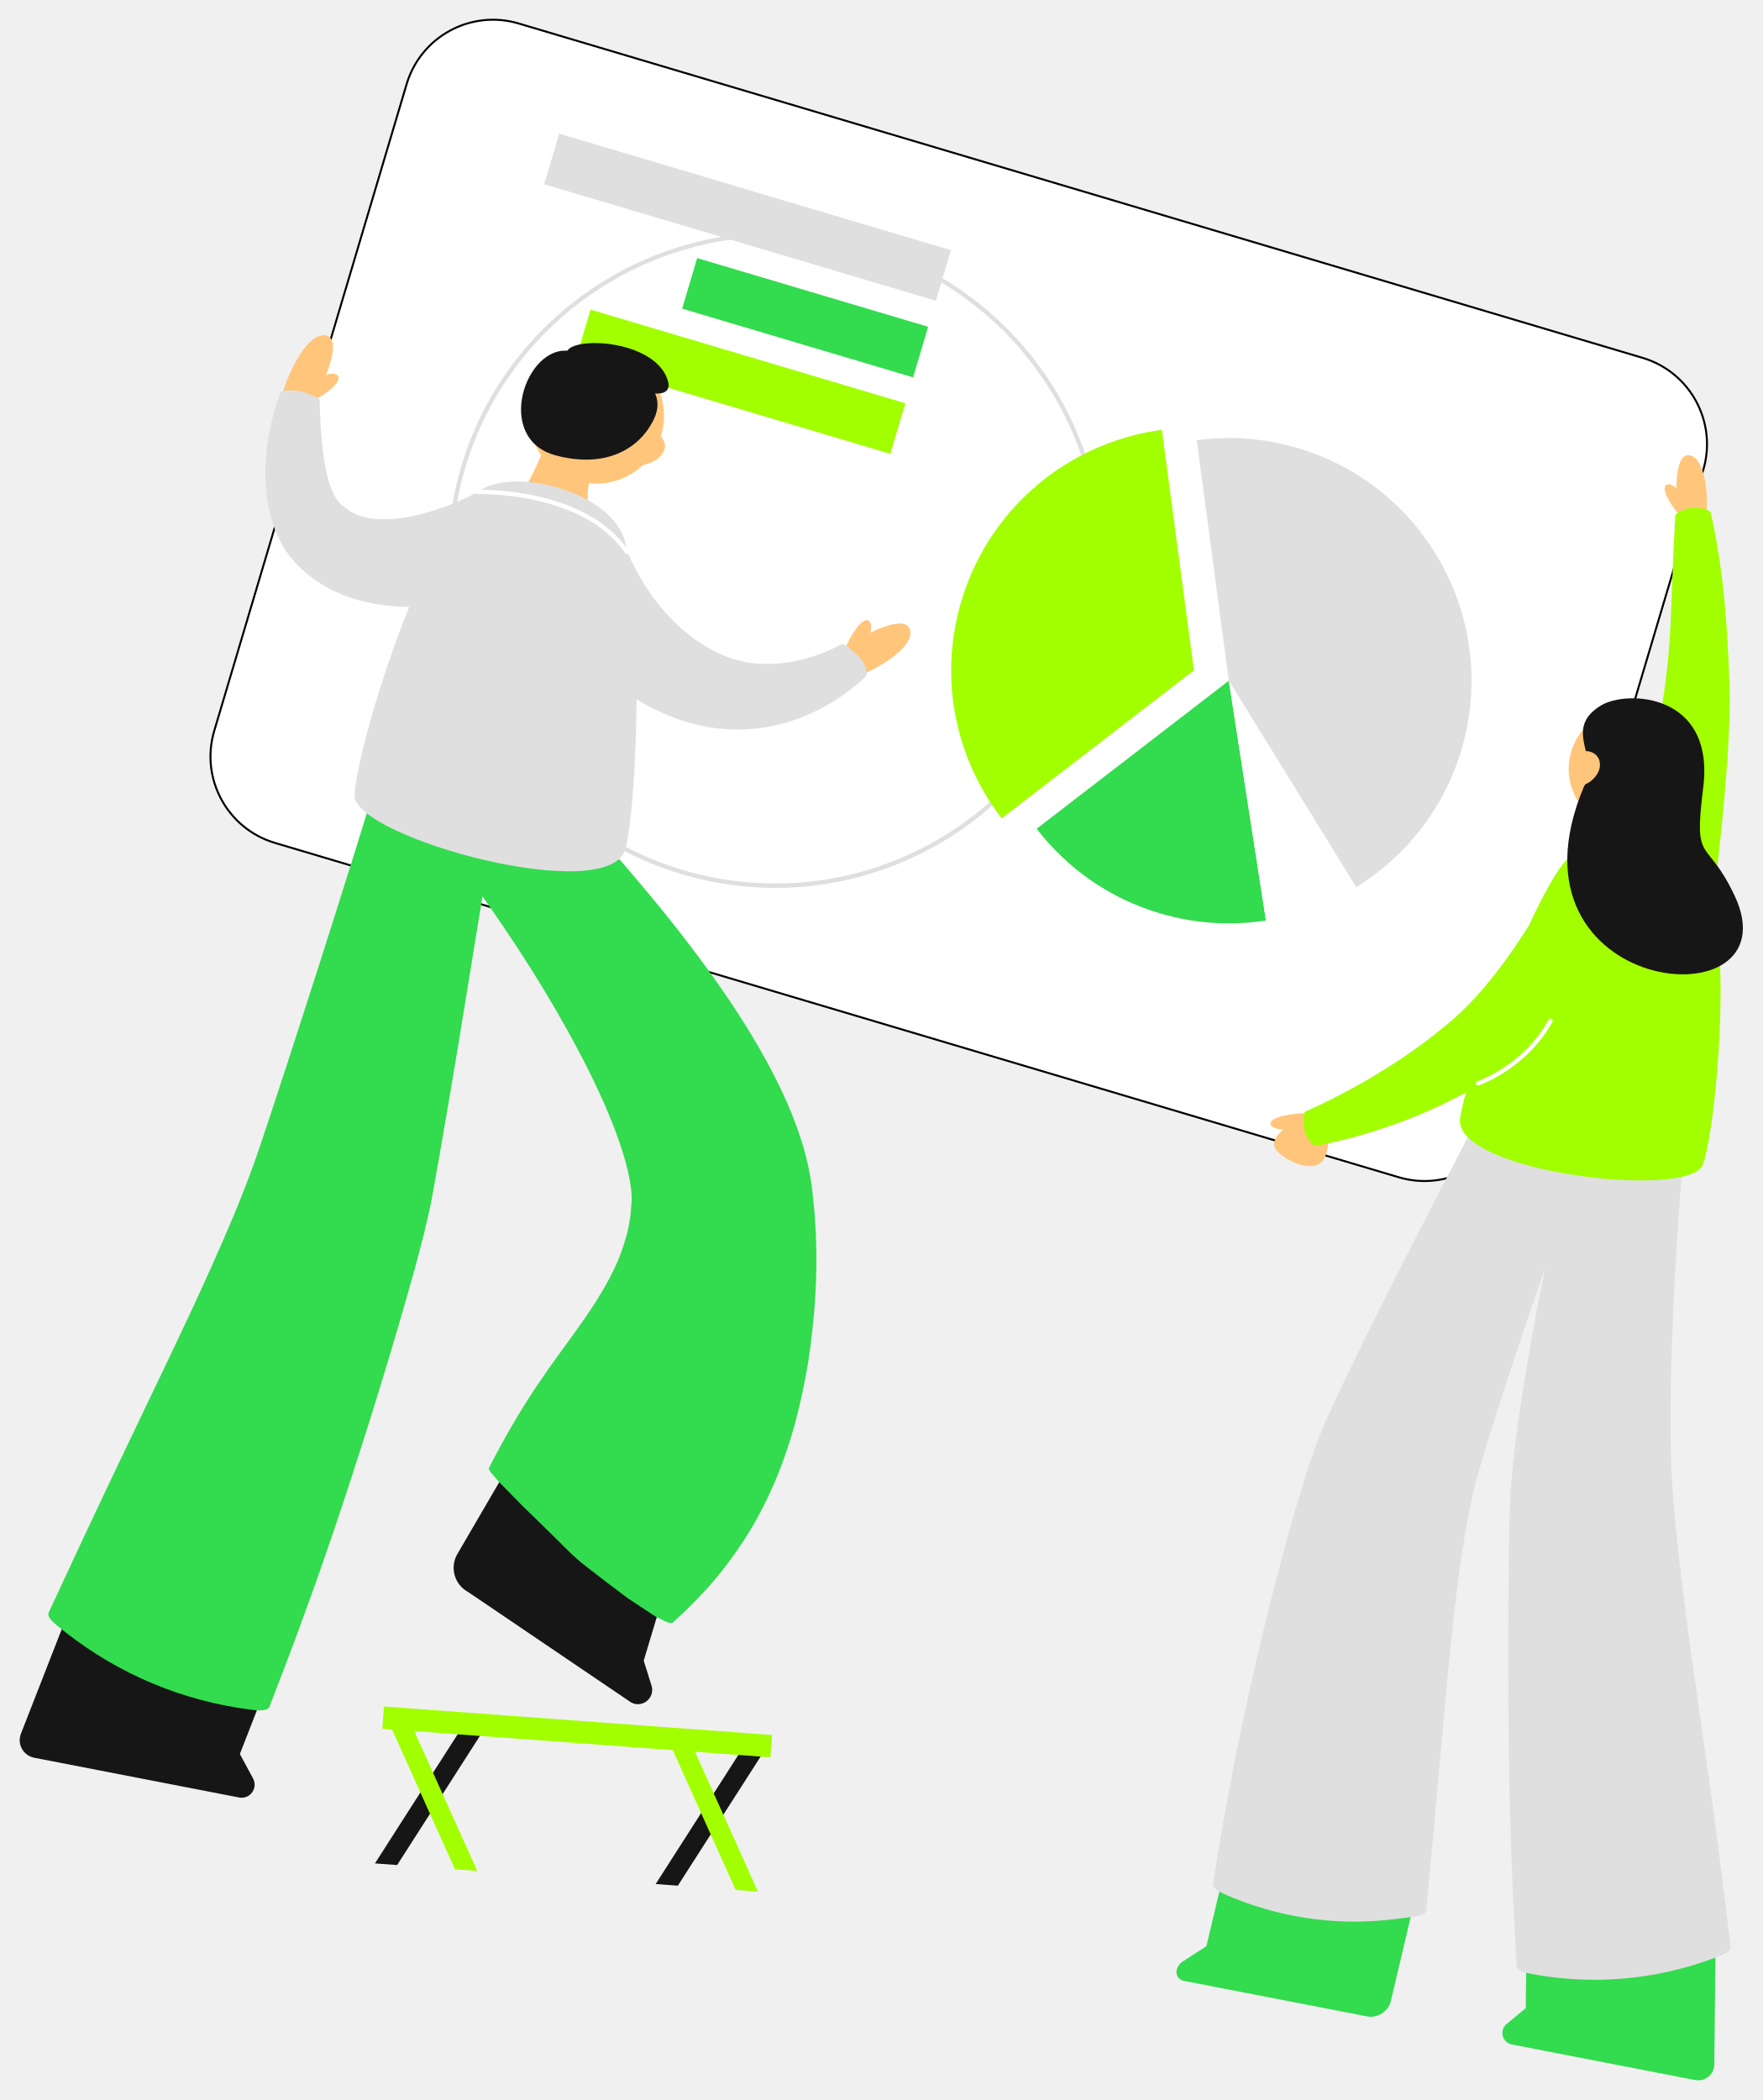
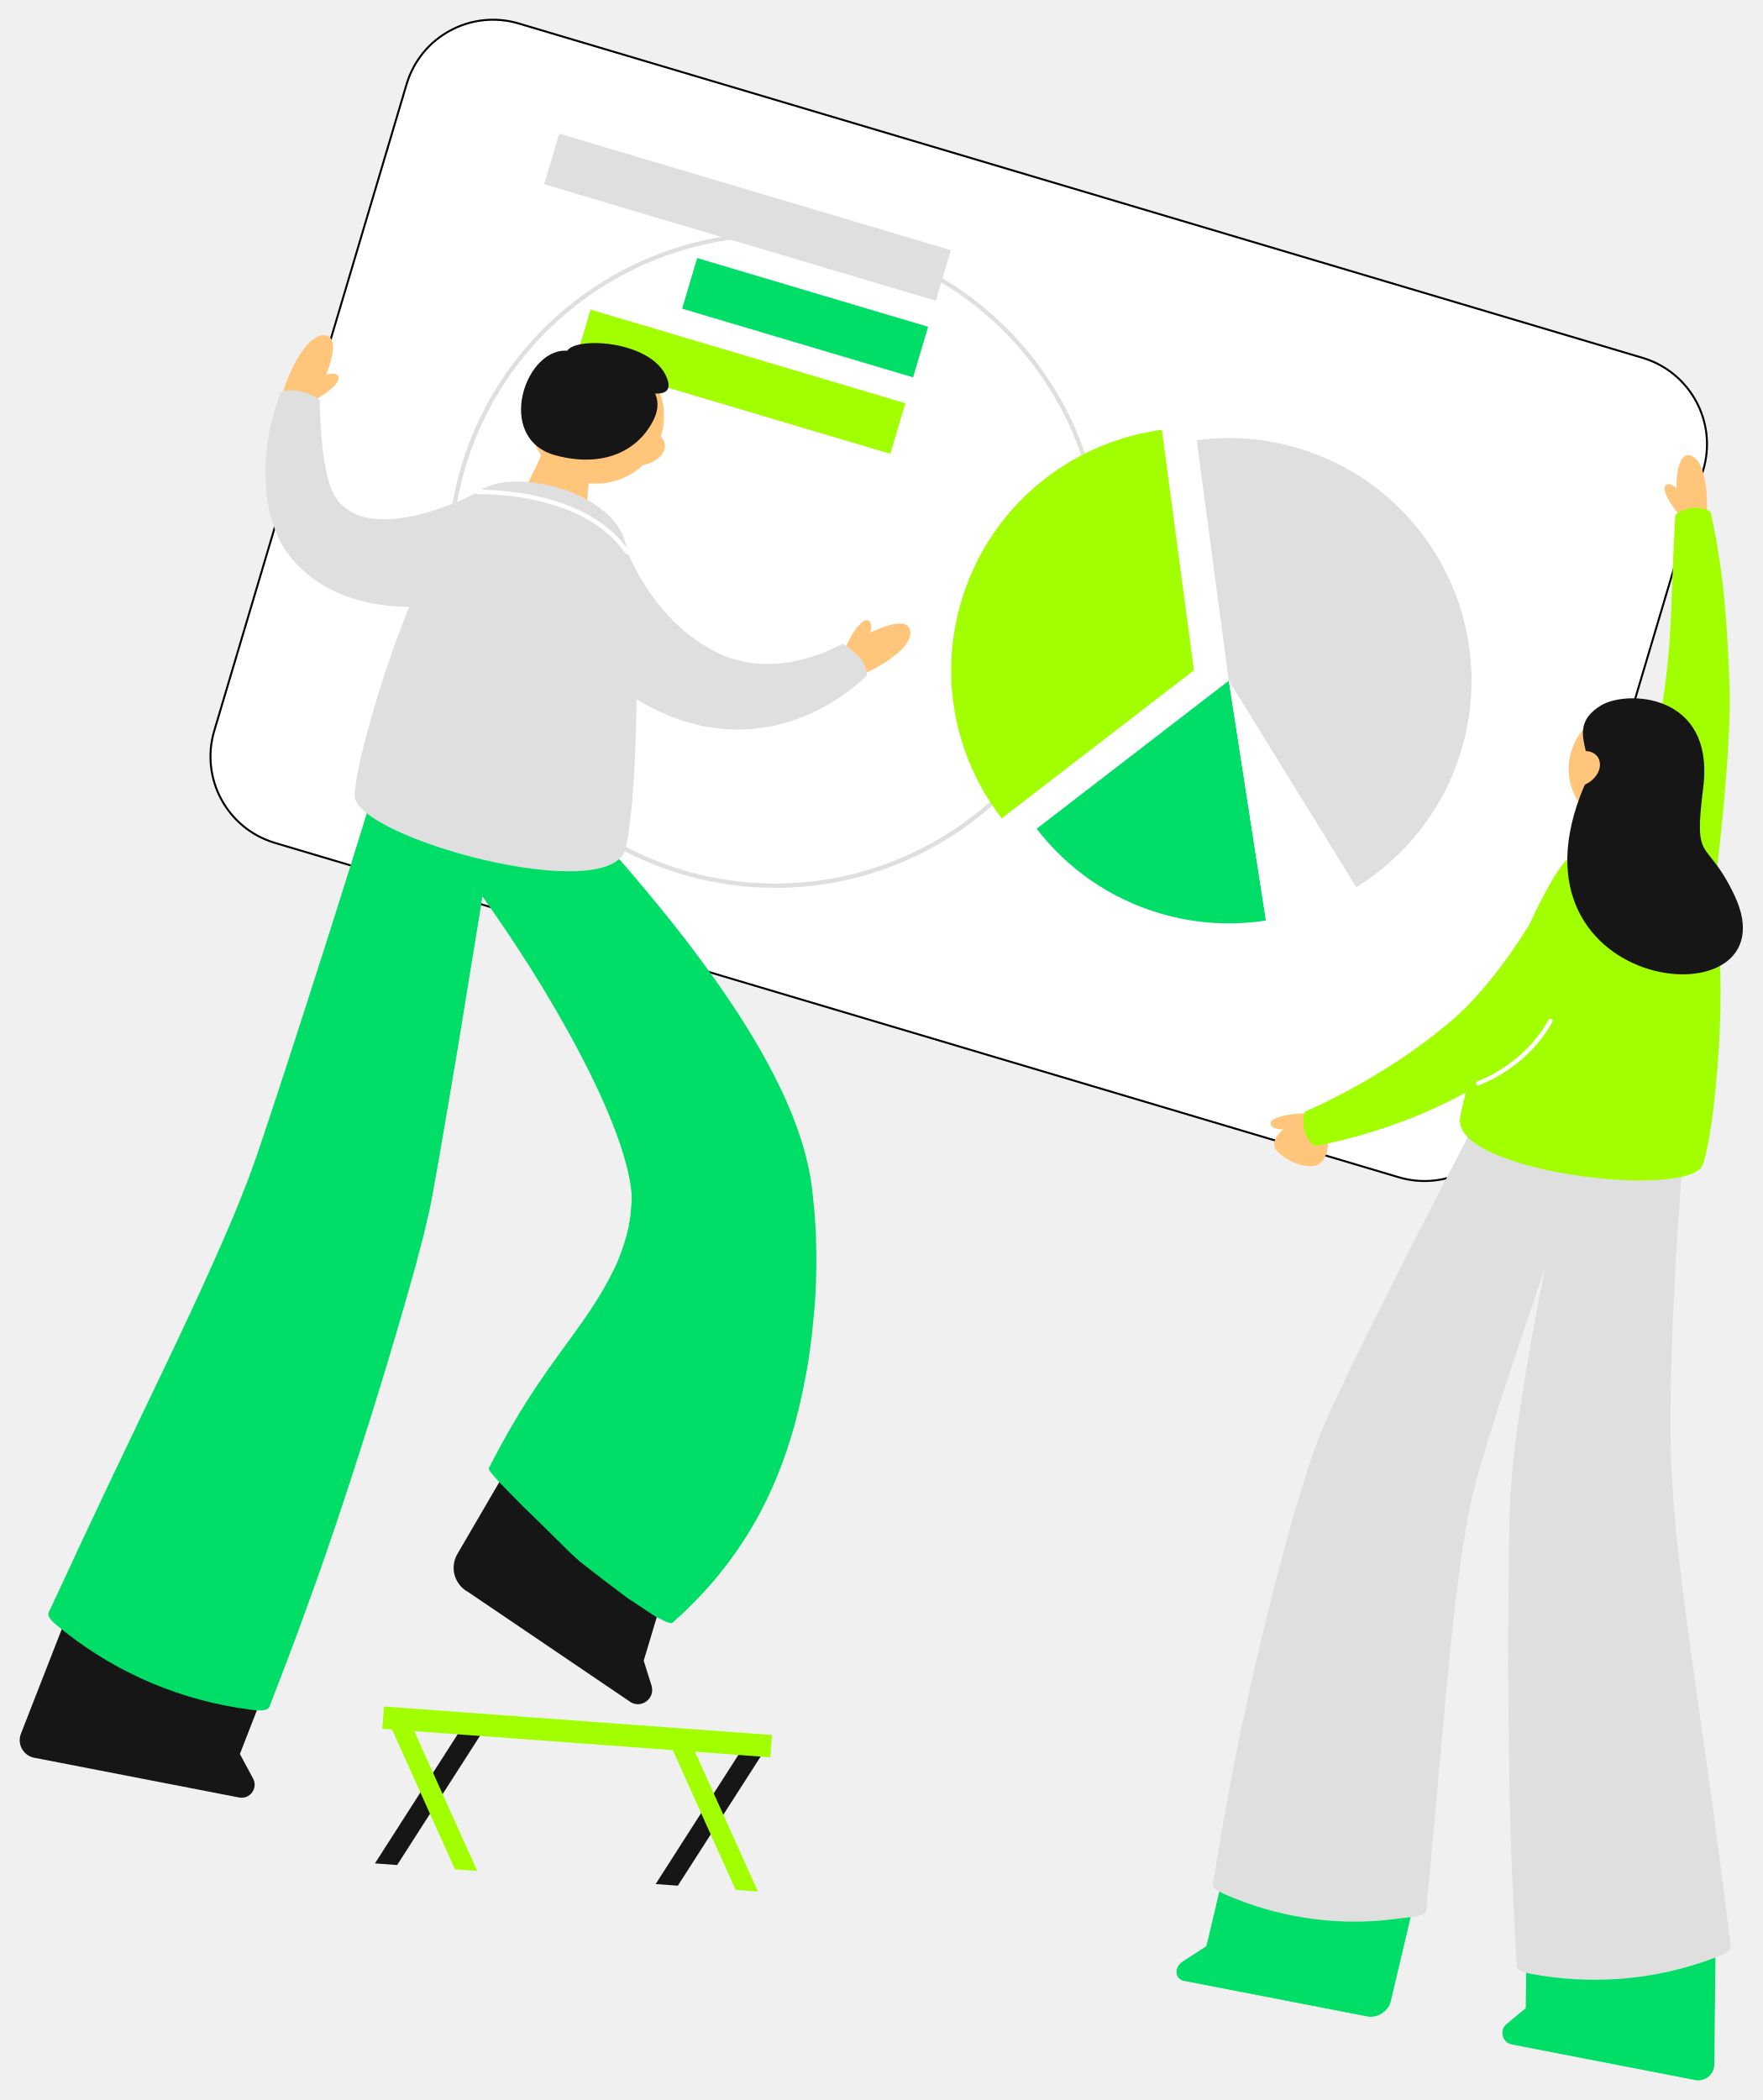
<svg xmlns="http://www.w3.org/2000/svg" width="537.8" height="640.7" viewBox="0.4 5.9 537.8 640.7" fill="none">
  <path d="M427.207 365.078L84.285 263.064C69.73 258.735 61.44 243.426 65.77 228.874L124.469 31.575C128.798 17.022 144.108 8.735 158.663 13.065L501.585 115.078C516.14 119.408 524.43 134.715 520.101 149.268L461.402 346.567C457.072 361.12 441.762 369.407 427.207 365.078Z" fill="white" stroke="black" stroke-width="0.602" />
  <path d="M217.924 274.946C163.791 264.445 128.3 211.88 138.799 157.755C149.298 103.629 201.868 68.146 256.001 78.646C310.134 89.147 345.625 141.712 335.126 195.837C324.628 249.963 272.057 285.446 217.924 274.946ZM255.759 79.896C202.328 69.532 150.442 104.554 140.08 157.976C129.717 211.399 164.746 263.28 218.177 273.644C271.607 284.008 323.493 248.986 333.856 195.564C344.218 142.141 309.189 90.26 255.759 79.896Z" fill="#DFDFDF" />
-   <path d="M386.681 286.744C376.152 288.375 365.11 287.773 354.23 284.528C338.723 279.926 325.878 270.654 316.705 258.745L375.341 213.578L386.681 286.744Z" fill="#33DB4E" />
+   <path d="M386.681 286.744C376.152 288.375 365.11 287.773 354.23 284.528C338.723 279.926 325.878 270.654 316.705 258.745L375.341 213.578L386.681 286.744Z" fill="#00DE68" />
  <path d="M365.561 140.202C375.603 138.854 386.114 139.543 396.458 142.63C435.643 154.283 457.959 195.513 446.307 234.692C440.894 252.849 429.134 267.37 414.186 276.6L375.341 213.606L365.556 140.228L365.561 140.202Z" fill="#DFDFDF" />
  <path d="M303.157 251.579C291.324 233.885 287.172 211.28 293.733 189.293C301.886 161.889 324.48 142.769 350.75 137.708C352.127 137.435 353.52 137.219 354.908 137.029L364.693 210.406L306.057 255.572C305.041 254.267 304.081 252.947 303.157 251.579Z" fill="#A2FF00" />
  <path d="M386.681 286.744L375.342 213.579L414.186 276.573C405.841 281.708 396.493 285.19 386.686 286.718L386.681 286.744Z" fill="white" />
  <path d="M176.01 115.788L272.055 144.36L276.646 128.931L180.6 100.359L176.01 115.788Z" fill="#A2FF00" />
-   <path d="M208.536 100.066L279.007 121.03L283.597 105.601L213.126 84.637L208.536 100.066Z" fill="#33DB4E" />
+   <path d="M208.536 100.066L279.007 121.03L283.597 105.601L213.126 84.637L208.536 100.066Z" fill="#00DE68" />
  <path d="M218.344 153.771L265.121 167.687L269.712 152.257L222.934 138.342L218.344 153.771Z" fill="white" />
  <path d="M166.44 62.105L285.951 97.658L290.541 82.229L171.031 46.676L166.44 62.105Z" fill="#DFDFDF" />
  <path d="M179.048 167.789C175.413 169.677 156.876 161.192 159.72 156.422C161.729 153.03 164.747 147.078 166.935 141.235C167.831 138.843 168.592 136.451 169.068 134.274L182.85 144.43C180.442 149.879 179.739 154.2 179.675 157.592C179.539 163.589 181.361 166.59 179.048 167.789Z" fill="#FFC67B" />
  <path d="M201.167 141.308C205.858 130.924 201.241 118.702 190.854 114.012C180.468 109.321 168.245 113.937 163.555 124.321C158.864 134.706 163.481 146.927 173.867 151.618C184.253 156.309 196.476 151.693 201.167 141.308Z" fill="#FFC67B" />
  <path d="M203.304 142.049C203.452 139.755 200.158 135.982 196.229 138.273C192.299 140.563 192.014 147.883 194.543 147.941C198.148 148.019 203.056 145.837 203.304 142.049Z" fill="#FFC67B" />
  <path d="M174.3 113.002C184.01 114.616 206.241 120.63 199.899 133.825C195.408 143.192 184.839 148.787 170.038 144.862C150.845 139.762 160.872 110.775 174.3 113.002Z" fill="#161616" />
  <path d="M174.295 115.811C176.41 118.004 209.43 133.999 203.741 120.847C198.046 107.721 167.209 108.466 174.295 115.811Z" fill="#161616" />
  <path d="M94.206 130.909C98.239 125.721 105.855 109.018 99.666 108.196C93.471 107.4 87.181 122.415 86.397 127.017C85.612 131.619 94.211 130.883 94.211 130.883L94.206 130.909Z" fill="#FFC67B" />
  <path d="M95.516 128.327C98.442 127.166 105.628 122.157 103.282 120.324C100.936 118.492 94.684 123.141 93.248 124.834C91.812 126.528 95.516 128.327 95.516 128.327Z" fill="#FFC67B" />
  <path d="M255.864 205.354C260.744 200.952 276.833 192.106 278.107 198.215C279.381 204.324 264.843 211.715 260.303 212.834C255.764 213.952 255.869 205.328 255.869 205.328L255.864 205.354Z" fill="#FFC67B" />
  <path d="M258.317 203.858C259.251 200.852 263.712 193.316 265.717 195.514C267.722 197.713 263.558 204.28 261.98 205.865C260.408 207.424 258.343 203.863 258.343 203.863L258.317 203.858Z" fill="#FFC67B" />
  <path d="M21.451 497.289L6.793 534.832C5.553 538.022 7.493 541.532 10.852 542.183L73.343 554.305C76.65 554.946 79.215 551.473 77.606 548.486L73.594 541.036L80.697 522.801L21.451 497.289Z" fill="#161616" />
  <path d="M160.934 444.032L139.756 480.364C137.642 484.438 139.205 489.469 143.27 491.635L192.987 525.322C196.415 527.148 200.339 523.911 199.199 520.178L196.814 512.557L204.381 487.335L160.929 444.058L160.934 444.032Z" fill="#161616" />
-   <path d="M248.754 406.931C249.346 400.536 249.568 393.96 249.467 387.376L249.345 382.436L249.04 377.46C248.979 375.828 248.74 374.133 248.579 372.454L248.336 369.949L248.177 368.54L247.986 367.018C246.8 359.062 244.661 352.541 242.311 346.548C239.935 340.549 237.277 335.171 234.495 330.012C228.895 319.741 222.766 310.529 216.374 301.698C209.981 292.867 203.337 284.501 196.485 276.364C193.086 272.301 189.624 268.28 186.1 264.3L180.765 258.376L175.195 252.406C169.003 245.748 158.841 244.371 151.052 249.29C149.532 242.917 144.803 237.488 138.097 235.431C128.003 232.311 117.284 237.985 114.164 248.077L114.154 248.13C107.374 270.128 100.428 292.147 93.346 314.033C89.816 324.991 86.264 335.918 82.676 346.757L79.971 354.85L78.595 358.878C78.145 360.222 77.73 361.249 77.311 362.438L76.046 365.893L74.6 369.584C73.606 372.065 72.673 374.505 71.58 377.075C63.053 397.357 53.056 417.974 43.24 438.492L35.871 453.919C33.388 459.056 30.979 464.235 28.543 469.408C26.108 474.582 23.651 479.724 21.294 484.913L17.682 492.668L15.879 496.532L15.422 497.497C15.278 497.82 15.082 498.133 15.163 498.554C15.245 499.381 16.063 500.458 18.148 502.105L20.369 503.887C36.36 516.443 55.864 524.954 77.508 527.586C80.147 527.908 81.519 527.661 82.182 527.168C82.529 526.912 82.647 526.583 82.77 526.229L83.159 525.197L84.737 521.1L87.858 512.952C89.938 507.521 91.971 502.053 93.926 496.571C97.936 485.651 101.726 474.608 105.386 463.54C112.726 441.3 119.634 419.056 126.172 395.796C127.024 392.936 127.782 389.868 128.576 386.888L129.751 382.362L130.878 377.529C131.238 375.951 131.68 374.227 131.932 372.79L132.718 368.458L134.26 359.815C136.273 348.32 138.199 336.861 140.119 325.429L147.612 279.418L150.177 283.049L154.327 289.095C157.076 293.167 159.737 297.276 162.367 301.406C167.571 309.682 172.478 318.09 176.923 326.516C181.372 334.916 185.37 343.418 188.403 351.597C189.91 355.671 191.187 359.674 192.014 363.346C192.873 366.998 193.267 370.397 193.114 372.582L192.929 374.789C192.84 375.663 192.835 376.526 192.663 377.411L192.231 380.056C192.06 380.941 191.831 381.842 191.607 382.717C190.624 386.255 189.396 389.798 187.658 393.324C184.302 400.318 179.665 407.091 174.835 413.745C169.948 420.415 165.051 427.137 160.583 434.293C158.346 437.884 156.177 441.543 154.098 445.3C153.063 447.152 152.044 449.062 151.062 450.924L149.637 453.673C149.637 453.673 149.492 453.861 149.556 454.09C149.573 454.282 149.877 454.665 150.102 455.033C150.165 455.126 150.181 455.183 150.317 455.318L150.715 455.773L151.485 456.679L152.255 457.585C152.412 457.75 152.475 457.844 152.7 458.076L153.49 458.878L159.827 465.348L165.352 470.715L171.023 476.299L174.173 479.422C175.81 481.01 177.546 482.508 179.401 483.948L185.723 488.822L191.899 493.477L199.491 498.489L200.452 499.107C200.739 499.298 200.843 499.318 201.042 499.411L202.127 499.946L203.212 500.48L203.754 500.748C203.927 500.835 203.984 500.819 204.109 500.87C204.546 500.982 205.057 501.135 205.281 501.098C205.556 501.07 205.67 500.903 205.825 500.798L209.245 497.652C211.438 495.539 213.527 493.404 215.548 491.203C219.564 486.795 223.204 482.099 226.515 477.149C233.136 467.25 238.18 456.153 241.773 444.315C243.595 438.401 245 432.272 246.176 426.07C247.378 419.874 248.158 413.488 248.724 407.087L248.754 406.931Z" fill="#33DB4E" />
+   <path d="M248.754 406.931C249.346 400.536 249.568 393.96 249.467 387.376L249.345 382.436L249.04 377.46C248.979 375.828 248.74 374.133 248.579 372.454L248.336 369.949L248.177 368.54L247.986 367.018C246.8 359.062 244.661 352.541 242.311 346.548C239.935 340.549 237.277 335.171 234.495 330.012C228.895 319.741 222.766 310.529 216.374 301.698C209.981 292.867 203.337 284.501 196.485 276.364C193.086 272.301 189.624 268.28 186.1 264.3L180.765 258.376L175.195 252.406C169.003 245.748 158.841 244.371 151.052 249.29C149.532 242.917 144.803 237.488 138.097 235.431C128.003 232.311 117.284 237.985 114.164 248.077L114.154 248.13C107.374 270.128 100.428 292.147 93.346 314.033C89.816 324.991 86.264 335.918 82.676 346.757L79.971 354.85L78.595 358.878C78.145 360.222 77.73 361.249 77.311 362.438L76.046 365.893L74.6 369.584C73.606 372.065 72.673 374.505 71.58 377.075C63.053 397.357 53.056 417.974 43.24 438.492L35.871 453.919C33.388 459.056 30.979 464.235 28.543 469.408C26.108 474.582 23.651 479.724 21.294 484.913L17.682 492.668L15.879 496.532L15.422 497.497C15.278 497.82 15.082 498.133 15.163 498.554C15.245 499.381 16.063 500.458 18.148 502.105L20.369 503.887C36.36 516.443 55.864 524.954 77.508 527.586C80.147 527.908 81.519 527.661 82.182 527.168C82.529 526.912 82.647 526.583 82.77 526.229L83.159 525.197L84.737 521.1L87.858 512.952C89.938 507.521 91.971 502.053 93.926 496.571C97.936 485.651 101.726 474.608 105.386 463.54C112.726 441.3 119.634 419.056 126.172 395.796C127.024 392.936 127.782 389.868 128.576 386.888L129.751 382.362L130.878 377.529C131.238 375.951 131.68 374.227 131.932 372.79L132.718 368.458L134.26 359.815C136.273 348.32 138.199 336.861 140.119 325.429L147.612 279.418L150.177 283.049L154.327 289.095C157.076 293.167 159.737 297.276 162.367 301.406C167.571 309.682 172.478 318.09 176.923 326.516C181.372 334.916 185.37 343.418 188.403 351.597C189.91 355.671 191.187 359.674 192.014 363.346C192.873 366.998 193.267 370.397 193.114 372.582L192.929 374.789C192.84 375.663 192.835 376.526 192.663 377.411L192.231 380.056C192.06 380.941 191.831 381.842 191.607 382.717C190.624 386.255 189.396 389.798 187.658 393.324C184.302 400.318 179.665 407.091 174.835 413.745C169.948 420.415 165.051 427.137 160.583 434.293C158.346 437.884 156.177 441.543 154.098 445.3C153.063 447.152 152.044 449.062 151.062 450.924L149.637 453.673C149.637 453.673 149.492 453.861 149.556 454.09C149.573 454.282 149.877 454.665 150.102 455.033C150.165 455.126 150.181 455.183 150.317 455.318L150.715 455.773L151.485 456.679L152.255 457.585C152.412 457.75 152.475 457.844 152.7 458.076L153.49 458.878L159.827 465.348L165.352 470.715L171.023 476.299L174.173 479.422C175.81 481.01 177.546 482.508 179.401 483.948L185.723 488.822L191.899 493.477L199.491 498.489L200.452 499.107C200.739 499.298 200.843 499.318 201.042 499.411L202.127 499.946L203.212 500.48L203.754 500.748C203.927 500.835 203.984 500.819 204.109 500.87C204.546 500.982 205.057 501.135 205.281 501.098C205.556 501.07 205.67 500.903 205.825 500.798L209.245 497.652C211.438 495.539 213.527 493.404 215.548 491.203C219.564 486.795 223.204 482.099 226.515 477.149C233.136 467.25 238.18 456.153 241.773 444.315C243.595 438.401 245 432.272 246.176 426.07C247.378 419.874 248.158 413.488 248.724 407.087L248.754 406.931Z" fill="#00DE68" />
  <path d="M264.853 211.096C264.826 210.821 264.74 210.426 264.629 210.026L264.364 209.3L264.217 208.947L264.011 208.475C263.616 207.588 263.023 206.743 262.27 206.03L260.319 204.247L259.953 203.906L259.645 203.684L259.06 203.219C258.725 202.992 258.412 202.796 258.193 202.673C257.681 202.384 257.364 202.35 257.125 202.466L255.834 203.134C254.963 203.586 254.044 204.002 253.157 204.397C251.331 205.178 249.467 205.87 247.603 206.426C243.849 207.535 240.108 208.295 236.462 208.426C232.807 208.608 229.299 208.306 226.006 207.451C222.699 206.674 219.575 205.366 216.642 203.635C210.53 200.181 205.045 195.173 200.584 189.337C198.346 186.39 196.33 183.271 194.563 179.984C193.69 178.356 192.853 176.68 192.146 175.031C192.073 174.854 192.02 174.709 191.946 174.532C191.554 172.512 191.097 170.829 190.585 169.568C185.053 155.609 157.593 148.554 146.892 155.528C146.674 155.675 146.447 155.874 146.229 156.021L145.327 156.494C144.518 156.904 143.683 157.31 142.852 157.689C141.161 158.468 139.449 159.217 137.726 159.882C134.275 161.239 130.765 162.341 127.341 163.135C120.469 164.72 113.993 164.814 109.509 162.999C108.383 162.538 107.303 161.977 106.31 161.244C106.049 161.058 105.814 160.878 105.584 160.671C105.349 160.49 105.208 160.382 104.993 160.232C104.596 159.912 104.209 159.54 103.811 159.084C102.203 157.206 100.926 154.04 100.12 150.534C99.319 147.002 98.802 143.12 98.498 139.117C98.32 137.11 98.204 135.062 98.114 133.018C98.046 131.979 98.003 130.944 97.987 129.914L97.962 128.37C98.058 127.875 97.811 127.341 94.969 126.249L93.864 125.819C92.503 125.312 91.045 125.029 89.51 125.001C86.436 124.972 85.955 125.5 85.87 126.078L85.272 127.772C84.893 128.887 84.51 130.028 84.183 131.154C83.5 133.425 82.972 135.727 82.513 138.096C81.656 142.793 81.195 147.674 81.438 152.827C81.713 157.959 82.483 163.457 85.056 169.278C85.72 170.73 86.488 172.203 87.401 173.622C87.889 174.311 88.388 175.083 88.891 175.694C89.393 176.305 89.87 176.911 90.409 177.475C92.524 179.803 94.987 181.874 97.624 183.601C102.949 187.066 108.808 189.04 114.416 190.073C118.097 190.734 121.714 191.03 125.247 191.067C115.831 214.255 108.716 241.051 108.603 248.593C108.434 261.446 187.095 282.971 191.327 264.639C193.29 256.051 194.489 237.752 194.62 219.246C198.587 221.636 202.782 223.693 207.228 225.285C212.456 227.163 218.054 228.249 223.606 228.461C226.4 228.544 229.151 228.429 231.864 228.091C234.577 227.753 237.243 227.244 239.793 226.496C244.939 225.036 249.702 222.907 254.046 220.292C256.218 218.984 258.306 217.552 260.284 215.991C261.273 215.21 262.236 214.424 263.183 213.582C263.669 213.163 264.13 212.739 264.595 212.289C264.828 212.064 264.93 211.678 264.837 211.039L264.853 211.096Z" fill="#DFDFDF" />
  <path d="M191.573 174.947C191.417 174.917 191.245 174.829 191.14 174.674C178.259 155.697 146.331 156.635 146.003 156.653C145.624 156.66 145.326 156.386 145.318 156.006C145.306 155.653 145.585 155.329 145.964 155.321C146.292 155.304 178.953 154.346 192.233 173.913C192.443 174.224 192.362 174.641 192.056 174.824C191.901 174.929 191.735 174.951 191.552 174.916L191.573 174.947Z" fill="white" />
  <path d="M114.807 574.416L142.539 531.117L149.337 531.617L121.579 574.914L114.807 574.416Z" fill="#161616" />
  <path d="M146.021 576.711L124.895 529.819L118.123 529.321L139.223 576.211L146.021 576.711Z" fill="#A2FF00" />
  <path d="M200.459 580.714L228.19 537.415L234.988 537.915L207.23 581.212L200.459 580.714Z" fill="#161616" />
  <path d="M231.672 583.01L210.546 536.118L203.775 535.62L224.874 582.51L231.672 583.01Z" fill="#A2FF00" />
  <path d="M235.956 535.248L117.556 526.541L117.057 533.338L235.456 542.045L235.956 535.248Z" fill="#A2FF00" />
  <path d="M488.575 270.647C490.952 273.431 509.19 272.592 508.417 267.661C507.903 264.184 507.358 258.217 507.492 252.651C507.557 250.367 507.721 248.13 508.048 246.167L493.203 249.987C493.359 255.312 492.508 259.145 491.447 261.965C489.557 266.974 487.056 268.866 488.575 270.647Z" fill="#FFC67B" />
  <path d="M493.986 258.622C503.995 260.563 513.683 254.024 515.624 244.017C517.565 234.01 511.025 224.323 501.016 222.382C491.007 220.44 481.32 226.979 479.379 236.986C477.437 246.994 483.978 256.68 493.986 258.622Z" fill="#FFC67B" />
  <path d="M513.073 165.533C511.469 159.873 510.734 143.468 516.136 144.867C521.539 146.266 521.738 160.838 520.836 164.932C519.96 169.03 513.073 165.533 513.073 165.533Z" fill="#FFC67B" />
  <path d="M512.875 162.955C510.845 161.021 506.526 154.456 509.102 153.713C511.677 152.97 515.28 158.91 515.91 160.815C516.54 162.72 512.875 162.955 512.875 162.955Z" fill="#FFC67B" />
  <path d="M393.027 349.687C400.681 339.339 408.815 351.588 404.367 359.477C401.612 364.346 392.532 360.18 389.838 356.794C387.229 353.533 393.027 349.687 393.027 349.687Z" fill="#FFC67B" />
  <path d="M399.336 345.59C396.166 345.353 387.127 346.544 388.104 349.03C389.081 351.516 397.084 350.231 399.296 349.418C401.507 348.604 399.336 345.59 399.336 345.59Z" fill="#FFC67B" />
-   <path d="M523.854 599.686L523.477 635.757C523.453 638.805 520.657 641.099 517.637 640.513L461.707 629.664C458.738 629.089 457.791 625.339 460.11 623.412L465.939 618.572L466.149 601.054L523.854 599.686Z" fill="#33DB4E" />
+   <path d="M523.854 599.686L523.477 635.757C523.453 638.805 520.657 641.099 517.637 640.513L461.707 629.664C458.738 629.089 457.791 625.339 460.11 623.412L465.939 618.572L466.149 601.054L523.854 599.686Z" fill="#00DE68" />
  <path d="M513.96 358.746C512.29 379.196 511.012 399.992 510.407 420.379C510.108 430.559 509.969 440.743 510.25 450.442C510.321 452.86 510.392 455.278 510.572 457.555L510.79 461.028L511.071 464.594L511.352 468.16L511.711 471.877C511.934 474.351 512.182 476.831 512.473 479.373C514.718 499.555 517.803 520.144 520.711 540.671C522.149 550.946 523.614 561.225 524.912 571.526C525.587 576.681 526.267 581.811 526.885 586.982L527.845 594.706L528.315 598.552L528.425 599.518C528.468 599.851 528.517 600.158 528.342 600.502C528.049 601.175 527.044 601.898 524.854 602.743L523.66 603.187C505.131 610.263 485.429 611.547 467.276 608.053C464.958 607.603 463.852 607.037 463.407 606.411C463.171 606.095 463.153 605.767 463.162 605.445L463.109 604.462L462.899 600.531L462.479 592.67C462.172 587.424 461.944 582.193 461.747 576.941C461.296 566.453 461.037 555.948 460.866 545.407C460.551 524.329 460.522 503.306 460.771 481.824C460.777 479.151 460.818 476.43 460.89 473.689L460.981 469.601L461.128 465.361L461.306 461.1L461.666 456.74C461.888 453.784 462.21 451.01 462.537 448.21C463.855 437.093 465.593 426.462 467.451 415.909C469.335 405.361 471.355 394.947 473.531 384.564C475.682 374.175 477.864 363.901 480.216 353.444C482.301 344.231 491.474 338.446 500.688 340.531C509.126 342.438 514.685 350.27 513.98 358.642L513.95 358.798L513.96 358.746Z" fill="#DFDFDF" />
-   <path d="M432.898 582.042L424.735 616.604C424.035 619.52 420.64 621.698 417.646 621.118L361.716 610.269C358.747 609.693 358.555 606.09 361.395 604.263L368.499 599.671L374.135 575.912L432.867 582.063L432.898 582.042Z" fill="#33DB4E" />
+   <path d="M432.898 582.042L424.735 616.604C424.035 619.52 420.64 621.698 417.646 621.118L361.716 610.269C358.747 609.693 358.555 606.09 361.395 604.263L368.499 599.671L374.135 575.912L432.867 582.063L432.898 582.042Z" fill="#00DE68" />
  <path d="M484.299 357.477C477.347 376.74 470.543 396.221 464.05 415.627C460.819 425.32 457.635 435.049 454.637 444.652L452.463 451.821L451.454 455.353L450.949 457.119L450.699 457.989L450.563 458.692C449.585 462.338 448.649 466.884 447.813 471.476C446.192 480.806 444.928 490.664 443.816 500.579C442.724 510.524 441.8 520.583 440.87 530.668L438.149 560.99L436.745 576.17L436.035 583.731L435.682 587.499L435.61 588.43C435.575 588.748 435.598 589.049 435.35 589.352C434.916 589.916 433.816 590.433 431.436 590.727L425.016 591.508C407.119 593.655 389.42 590.6 374.041 583.808C371.803 582.807 370.868 582.058 370.604 581.331C370.456 580.979 370.548 580.645 370.582 580.328L370.769 579.365L371.365 575.455L372.652 567.709C373.49 562.549 374.438 557.385 375.407 552.251C377.298 541.947 379.454 531.668 381.714 521.408C384.005 511.128 386.484 500.858 389.108 490.534C391.763 480.189 394.527 469.839 397.846 459.137C399.515 453.734 401.268 448.32 403.719 442.231L404.18 441.105L404.607 440.161L405.454 438.299L407.144 434.602L410.55 427.347C415.108 417.777 419.761 408.414 424.462 399.088C433.883 380.466 443.419 362.082 453.076 343.641C457.459 335.252 467.812 332.02 476.176 336.397C483.851 340.426 487.233 349.456 484.345 357.378L484.33 357.456L484.299 357.477Z" fill="#DFDFDF" />
  <path d="M523.069 280.715L523.168 279.923L523.666 276.103L524.579 268.473C525.158 263.399 525.711 258.319 526.191 253.199C527.146 242.983 527.944 232.738 528.153 222.189C528.32 216.873 527.961 211.616 527.775 206.448C527.511 201.264 527.18 196.148 526.739 191.038C526.298 185.928 525.717 180.844 524.913 175.799C524.482 173.284 524.134 170.758 523.62 168.254L522.865 164.488L522.474 162.602C522.425 162.296 522.273 161.969 521.782 161.712C521.349 161.438 520.562 161.178 519.333 160.966C517.792 160.694 516.123 160.803 514.555 161.363L514.353 161.432C513.19 161.855 512.443 162.223 512.081 162.558C511.661 162.909 511.518 163.232 511.54 163.534L511.447 165.407L511.261 169.153C511.104 171.634 511.051 174.136 510.92 176.623L510.335 191.476C509.992 201.323 509.196 211.137 507.622 220.503C506.112 229.962 503.999 239.601 501.704 249.205C500.653 253.648 499.555 258.054 498.4 262.477C490.6 262.017 482.734 263.706 478.365 268.261C475.382 271.384 471.249 278.902 466.929 288.221C464.98 291.301 462.99 294.319 460.906 297.264C455.705 304.576 449.992 311.464 443.843 316.836C440.458 319.664 436.979 322.555 433.286 325.161C429.634 327.829 425.82 330.358 421.896 332.758C417.989 335.214 413.96 337.459 409.837 339.63C407.789 340.719 405.699 341.745 403.608 342.771L400.464 344.215L398.898 344.91C398.633 345.021 398.421 345.277 398.289 345.819C398.213 346.074 398.178 346.392 398.102 346.782L398.101 347.484L398.088 347.833L398.106 348.295L398.146 348.925C398.217 350.37 398.615 351.798 399.414 353.115L399.66 353.514L399.875 353.798L400.3 354.394C400.541 354.684 400.787 354.948 401.001 355.097C401.44 355.48 401.805 355.55 402.117 355.476L403.971 355.106L407.639 354.305C410.075 353.724 412.491 353.112 414.916 352.448C419.746 351.088 424.486 349.496 429.209 347.71C435.51 345.313 441.683 342.458 447.693 339.193C446.863 342.22 446.244 344.855 445.923 346.927C443.294 363.544 515.793 371.988 519.949 361.287C523.48 352.138 528.375 304.058 522.996 280.673L523.069 280.715Z" fill="#A2FF00" />
  <path d="M451.29 337.082C451.055 337.036 450.872 336.866 450.782 336.632C450.661 336.284 450.841 335.914 451.189 335.792C451.334 335.74 465.257 330.957 472.901 317.042C473.07 316.724 473.47 316.612 473.815 316.787C474.133 316.957 474.244 317.357 474.075 317.675C466.153 332.05 451.742 336.98 451.622 337.038C451.508 337.07 451.399 337.076 451.295 337.056L451.29 337.082Z" fill="white" />
  <path d="M488.886 221.136C496.764 216.316 523.716 217.356 520.092 246.207C517.044 270.414 521.045 260.79 529.705 279.245C548.235 318.823 456.588 310.338 483.668 245.949C489.053 237.268 476.902 228.455 488.886 221.136Z" fill="#161616" />
  <path d="M482.592 235.475C484.317 234.378 488.724 235.341 488.581 239.42C488.438 243.498 482.819 246.838 481.71 244.894C480.118 242.1 479.726 237.297 482.592 235.475Z" fill="#FFC67B" />
</svg>
